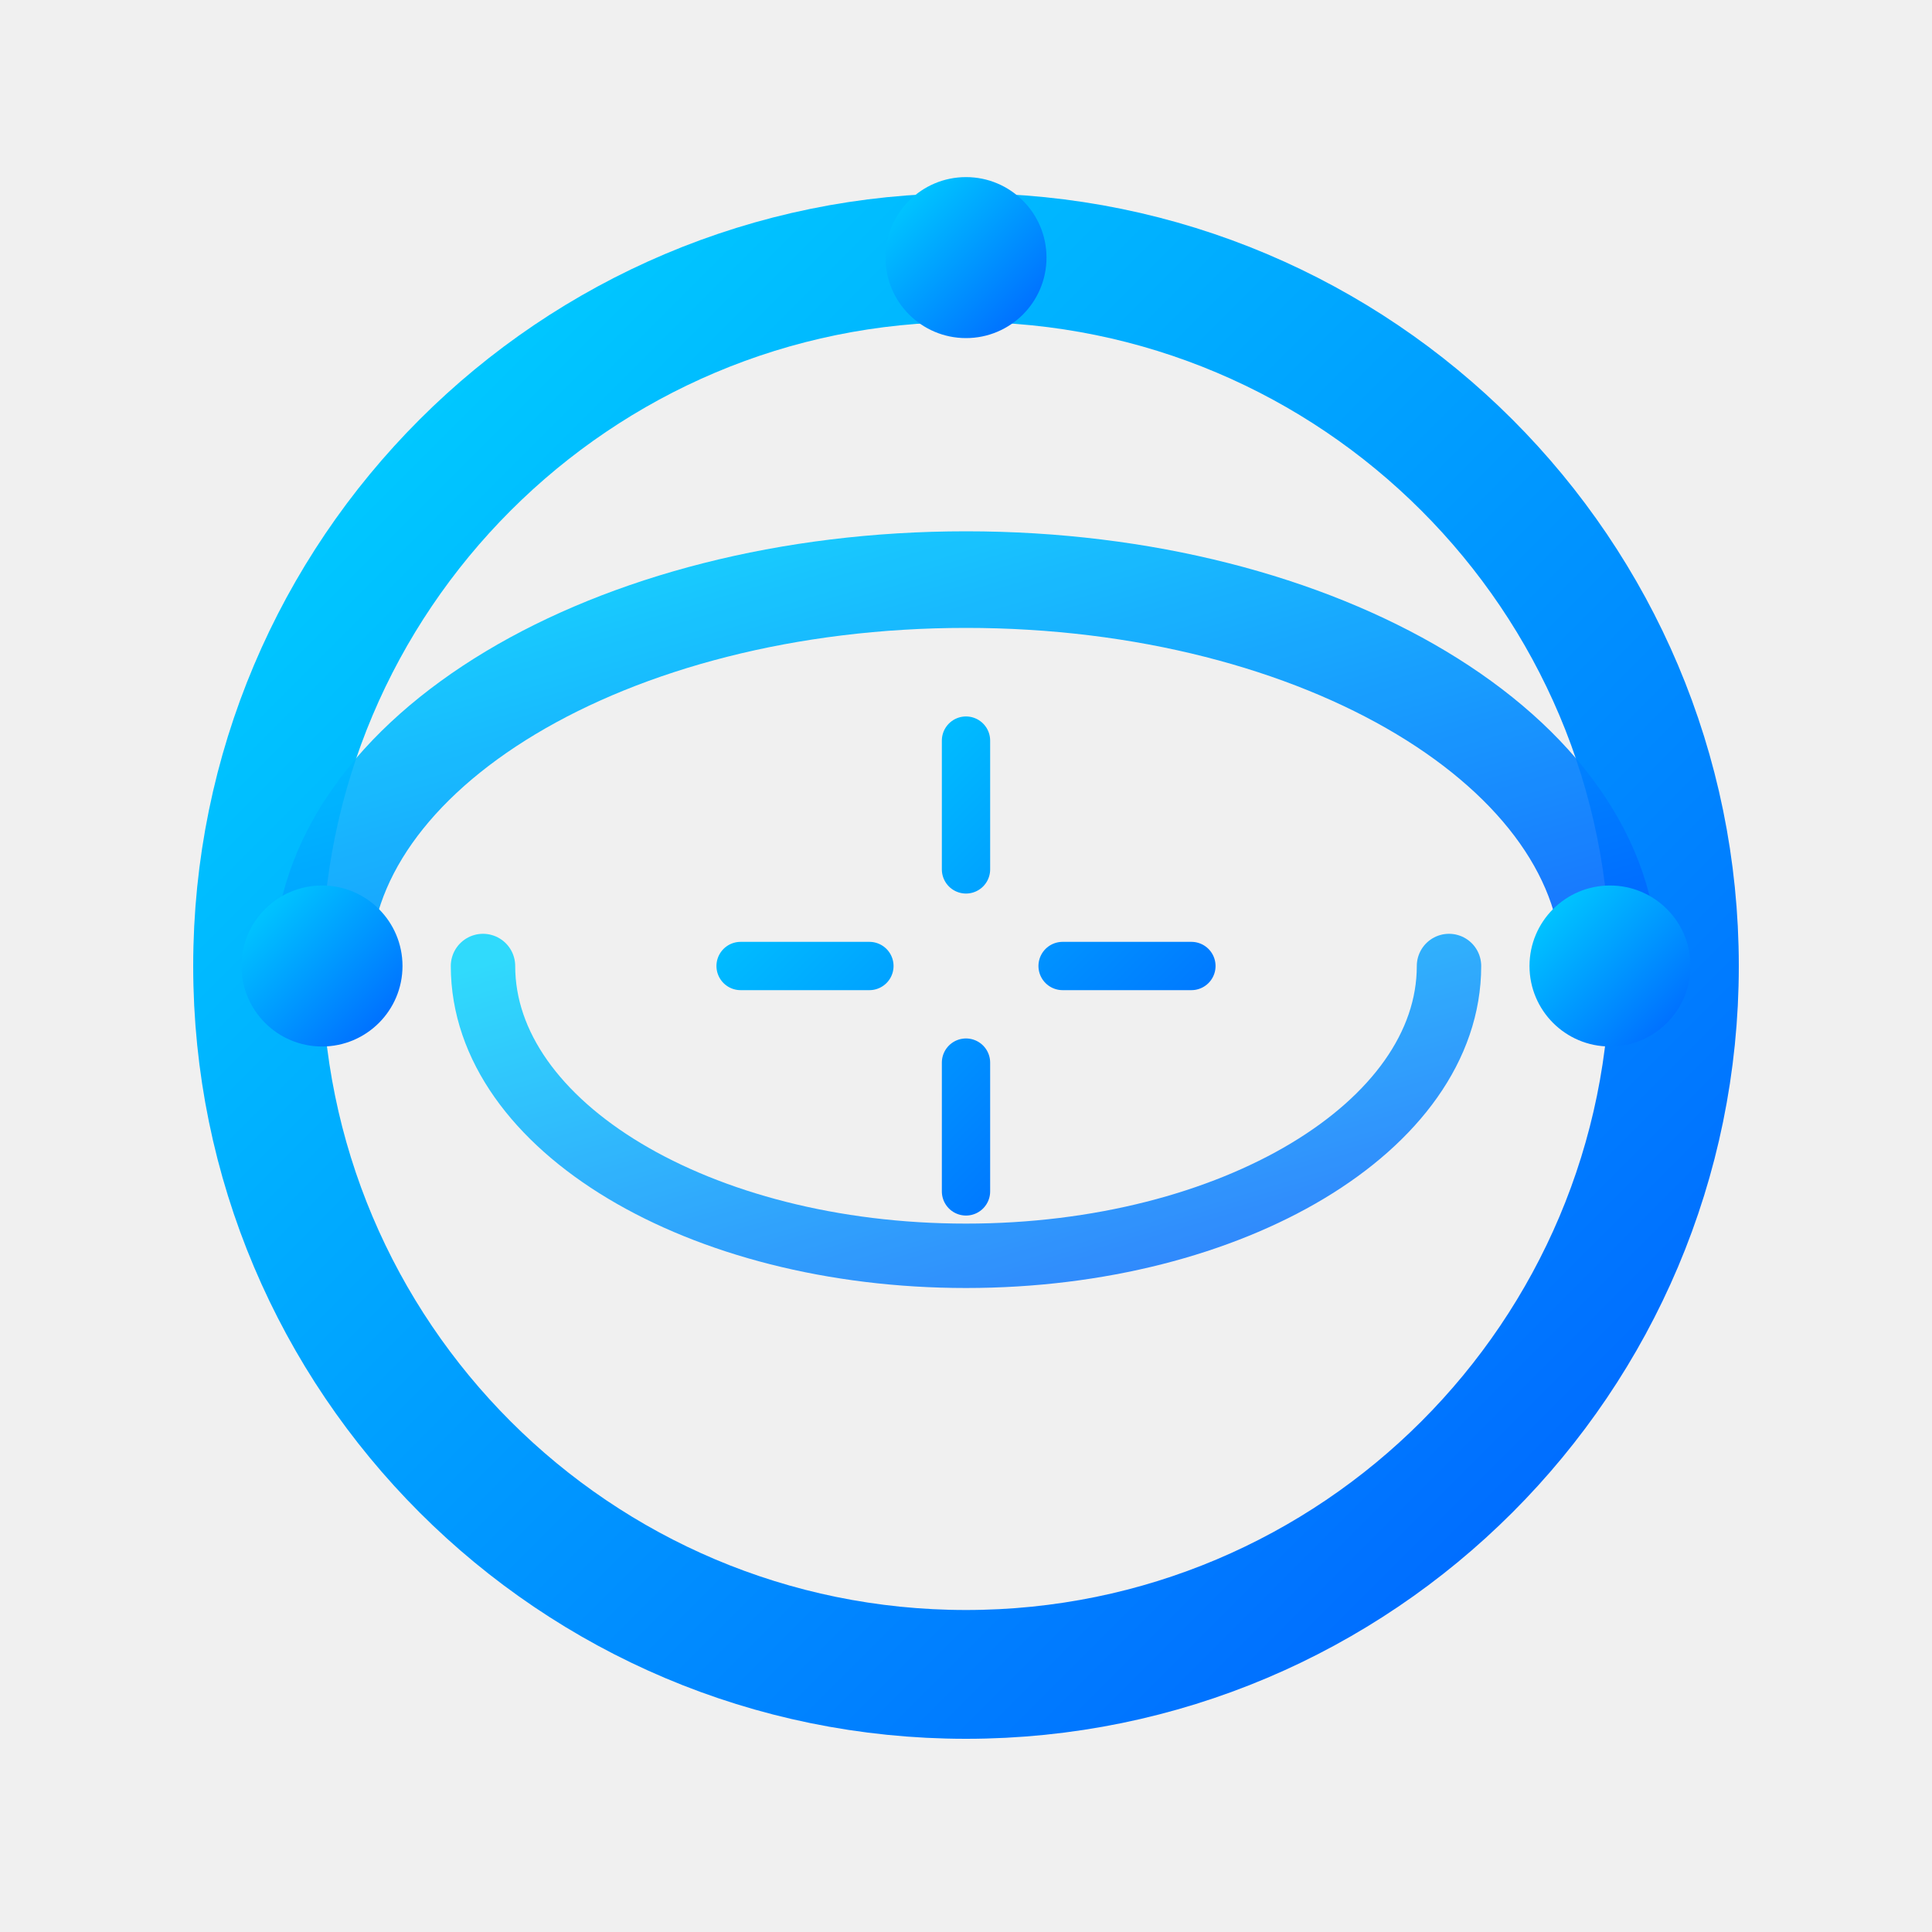
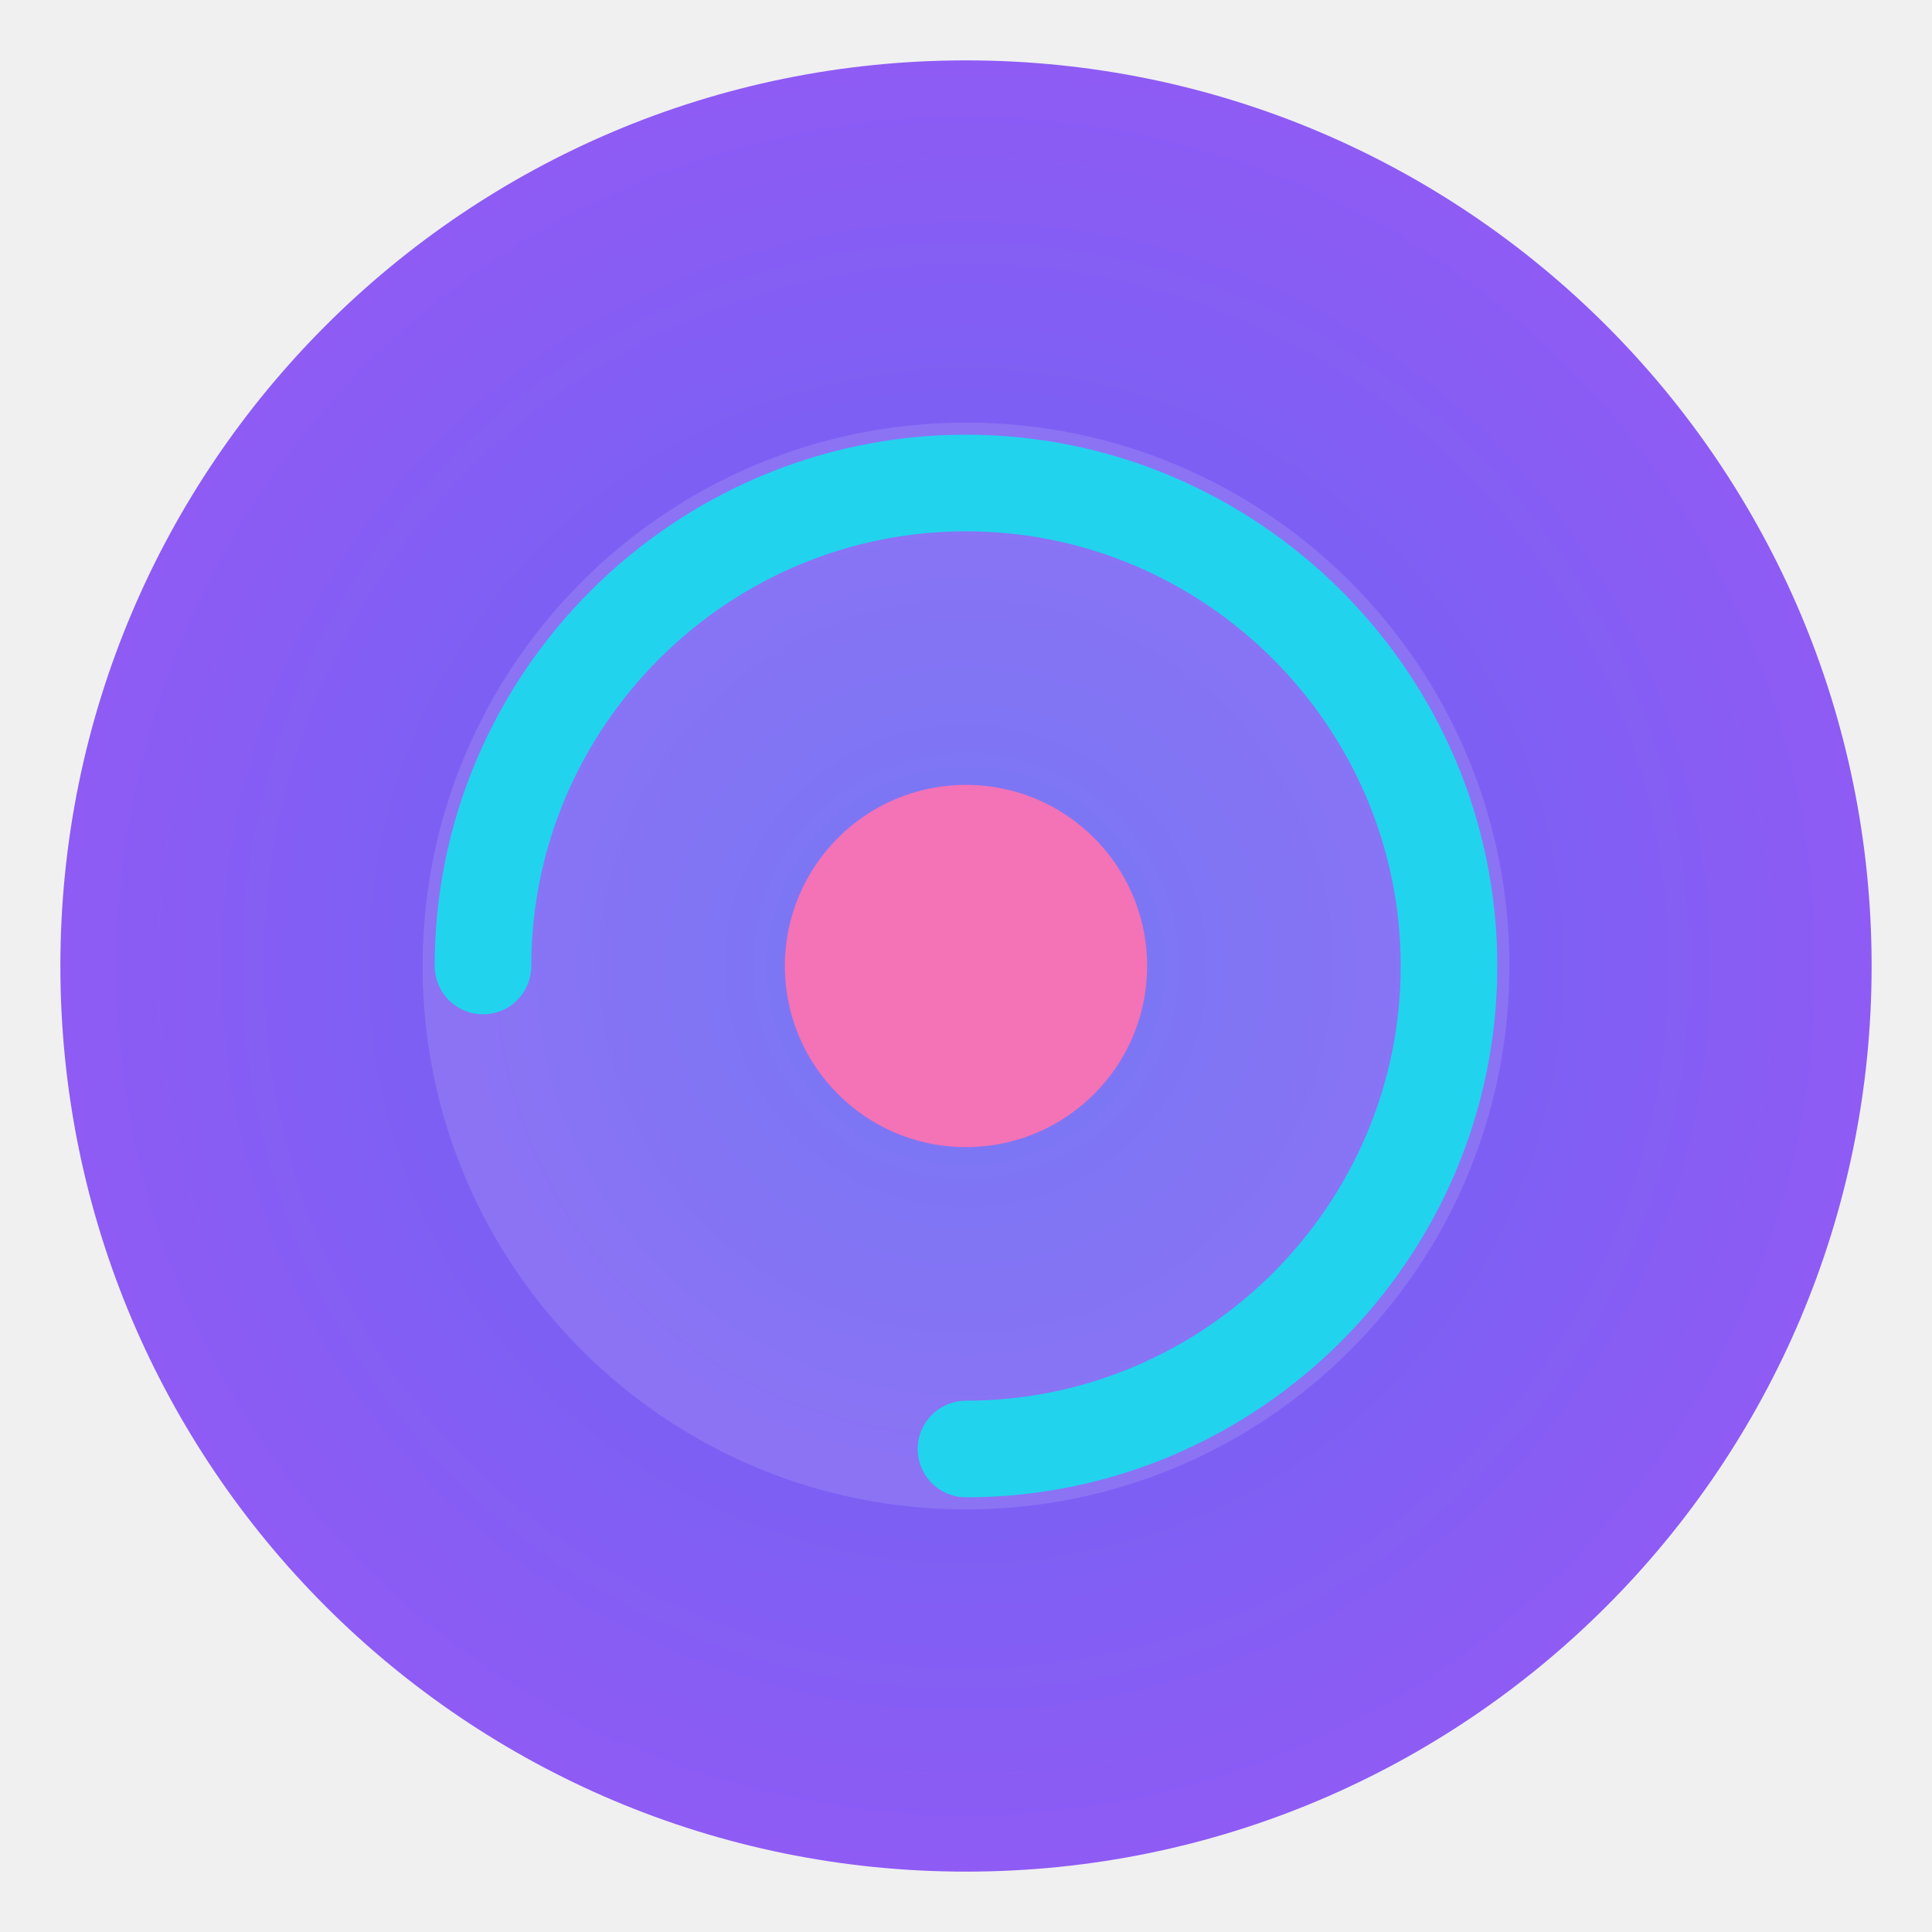
- <svg xmlns="http://www.w3.org/2000/svg" width="120" height="120" viewBox="0 0 120 120" role="img" aria-labelledby="title desc">
+ <svg xmlns="http://www.w3.org/2000/svg" width="32" height="32" viewBox="0 0 32 32" fill="none">
  <defs>
-     <linearGradient id="g" x1="0" y1="0" x2="1" y2="1">
-       <stop offset="0" stop-color="#00D4FF" />
-       <stop offset="1" stop-color="#0061FF" />
-     </linearGradient>
-     <style>
-       .acc{stroke:url(#g);}
-       .dot{fill:url(#g);}
-     </style>
+     <radialGradient id="miniGlow" cx="0.5" cy="0.5" r="0.8">
+       <stop offset="0" stop-color="#6366F1" />
+       <stop offset="1" stop-color="#A855F7" />
+     </radialGradient>
  </defs>
-   <circle cx="60" cy="60" r="44" fill="none" class="acc" stroke-width="8" stroke-linecap="round" />
-   <path d="M20,60a40,24 0 0 1 80,0" fill="none" class="acc" stroke-width="6" stroke-linecap="round" opacity=".9" />
-   <path d="M30,60a30,18 0 0 0 60,0" fill="none" class="acc" stroke-width="4" stroke-linecap="round" opacity=".8" />
-   <circle cx="20" cy="60" r="5" class="dot" />
-   <circle cx="100" cy="60" r="5" class="dot" />
-   <circle cx="60" cy="16" r="5" class="dot" />
-   <path d="M60 54 l0 -8 M60 66 l0 8 M54 60 l-8 0 M66 60 l8 0" stroke="url(#g)" stroke-width="3" stroke-linecap="round" />
+   <circle cx="16" cy="16" r="15" fill="url(#miniGlow)" />
+   <circle cx="16" cy="16" r="9" fill="#ffffff" opacity="0.12" />
+   <path d="M8 16c0-4.4 3.6-8 8-8s8 3.6 8 8-3.6 8-8 8" stroke="#22D3EE" stroke-width="1.6" stroke-linecap="round" />
+   <circle cx="16" cy="16" r="3" fill="#F472B6" />
</svg>
